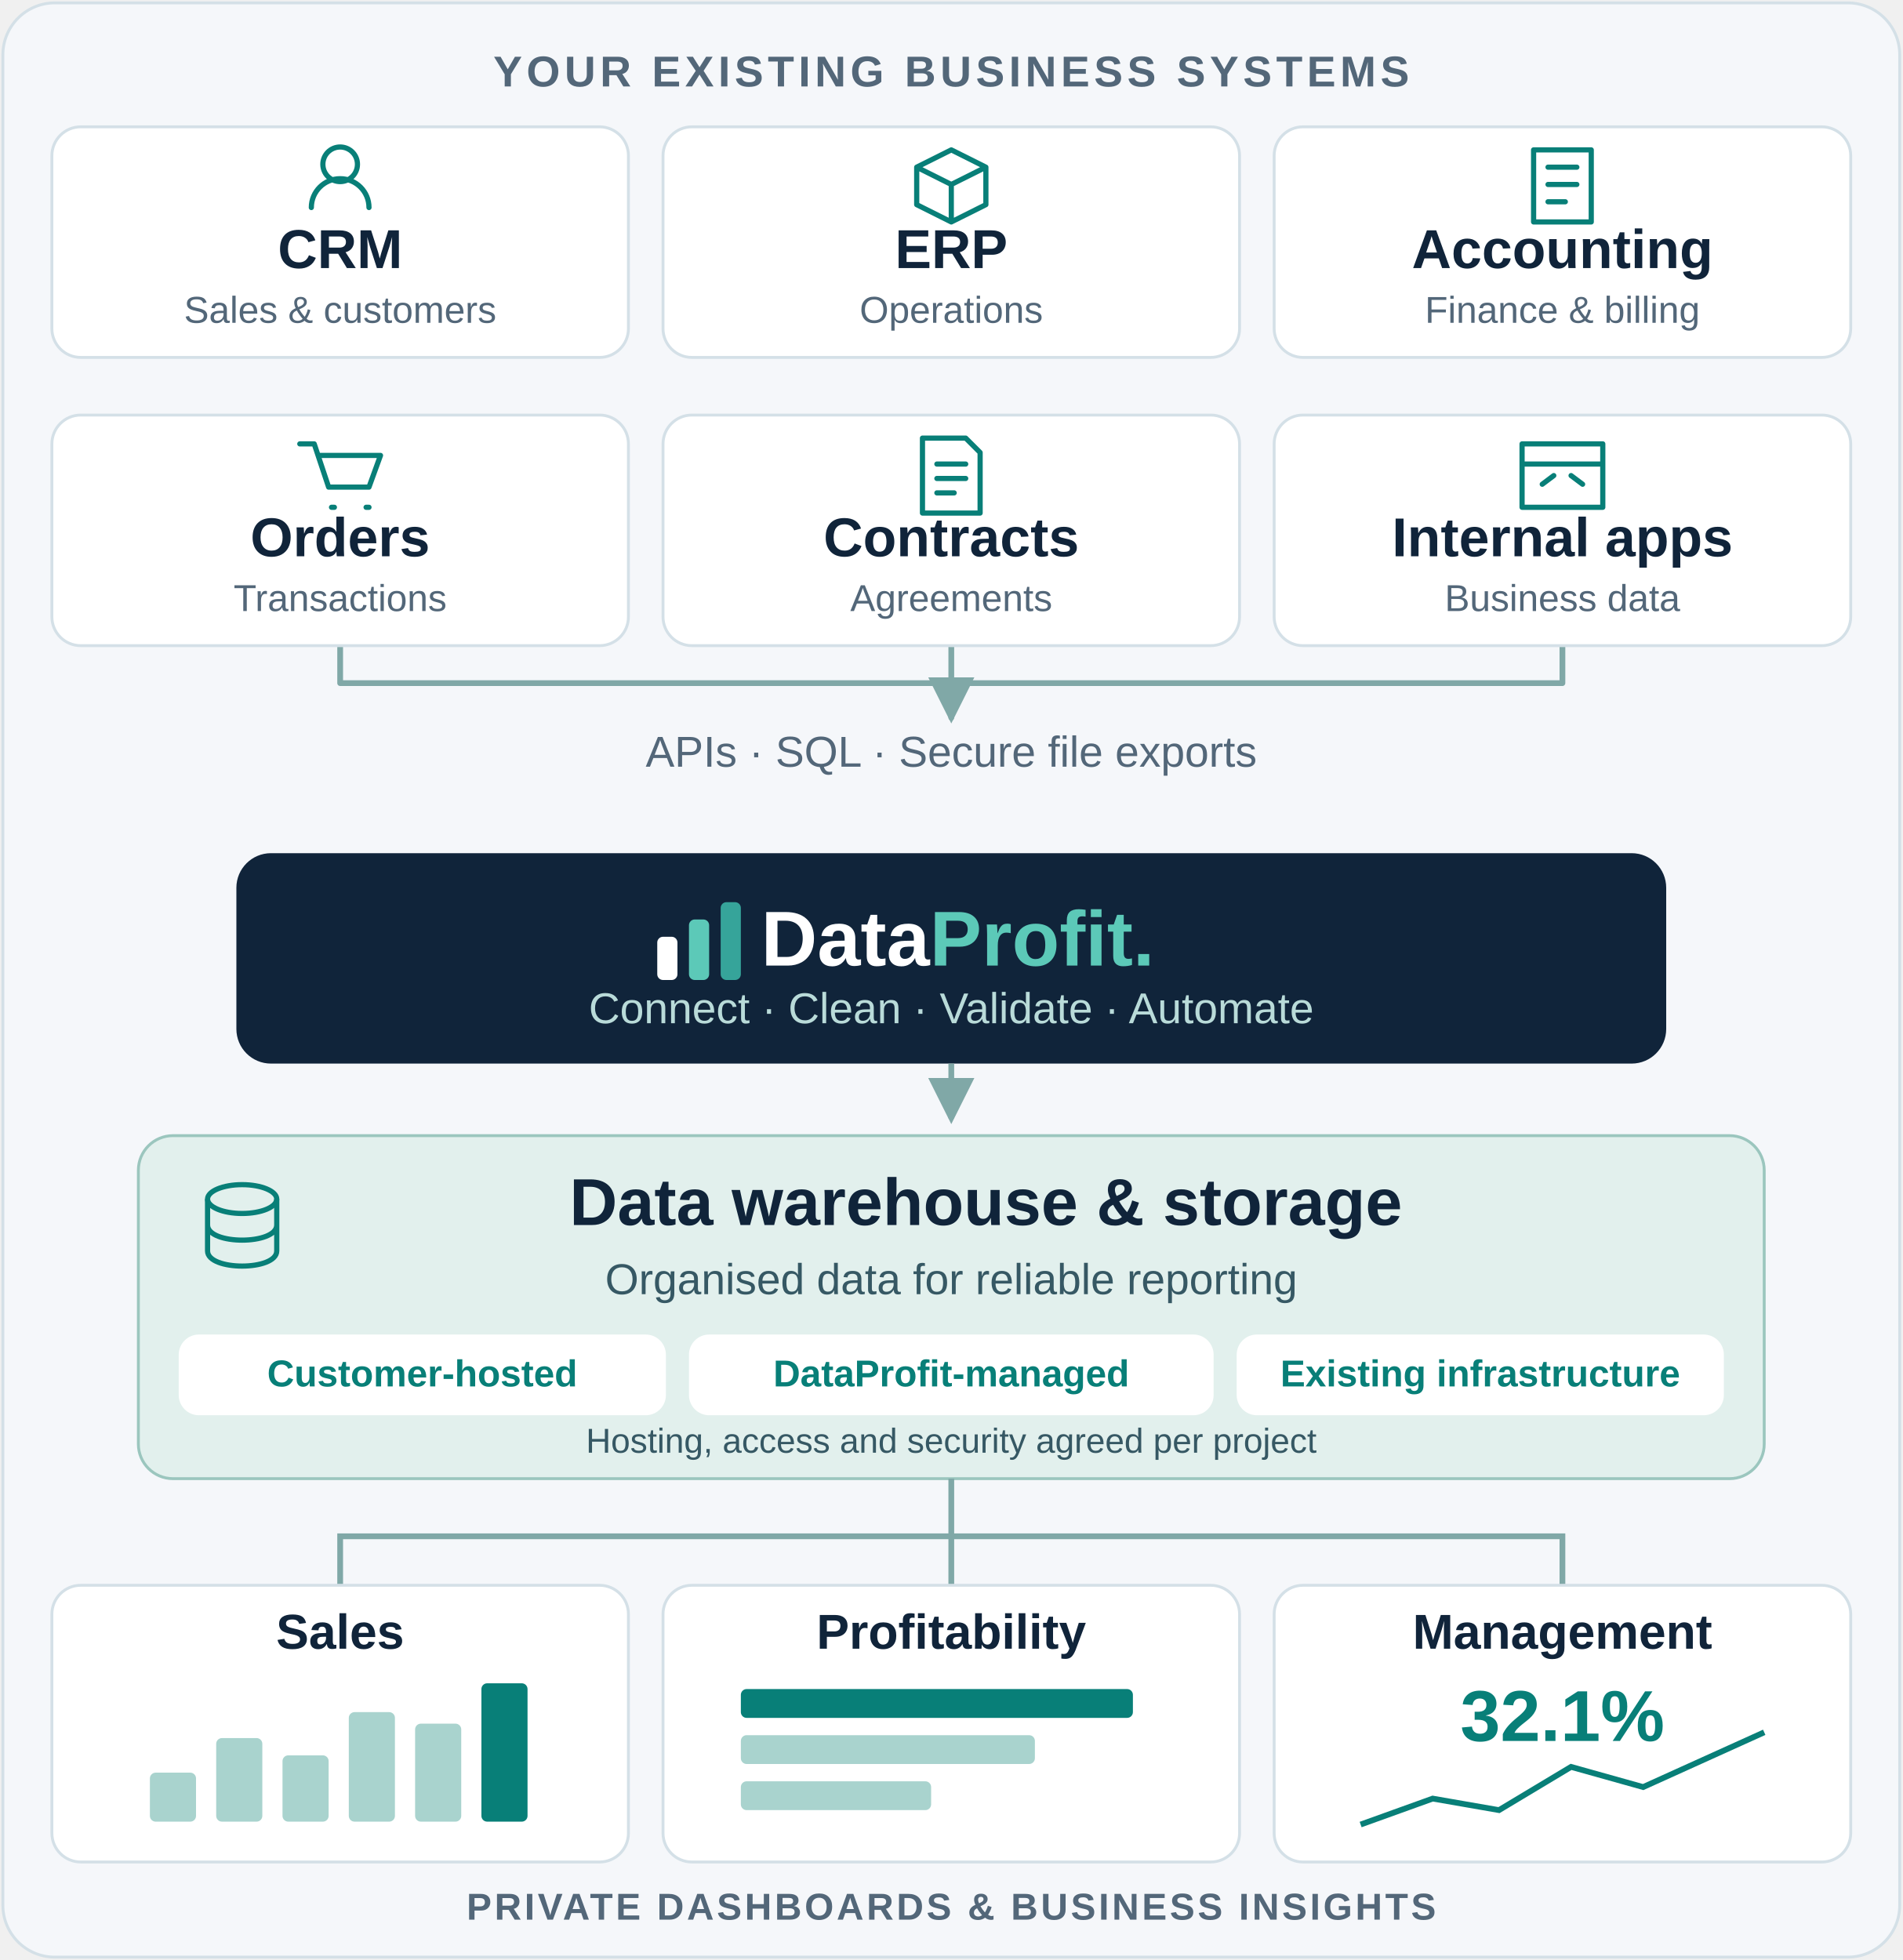
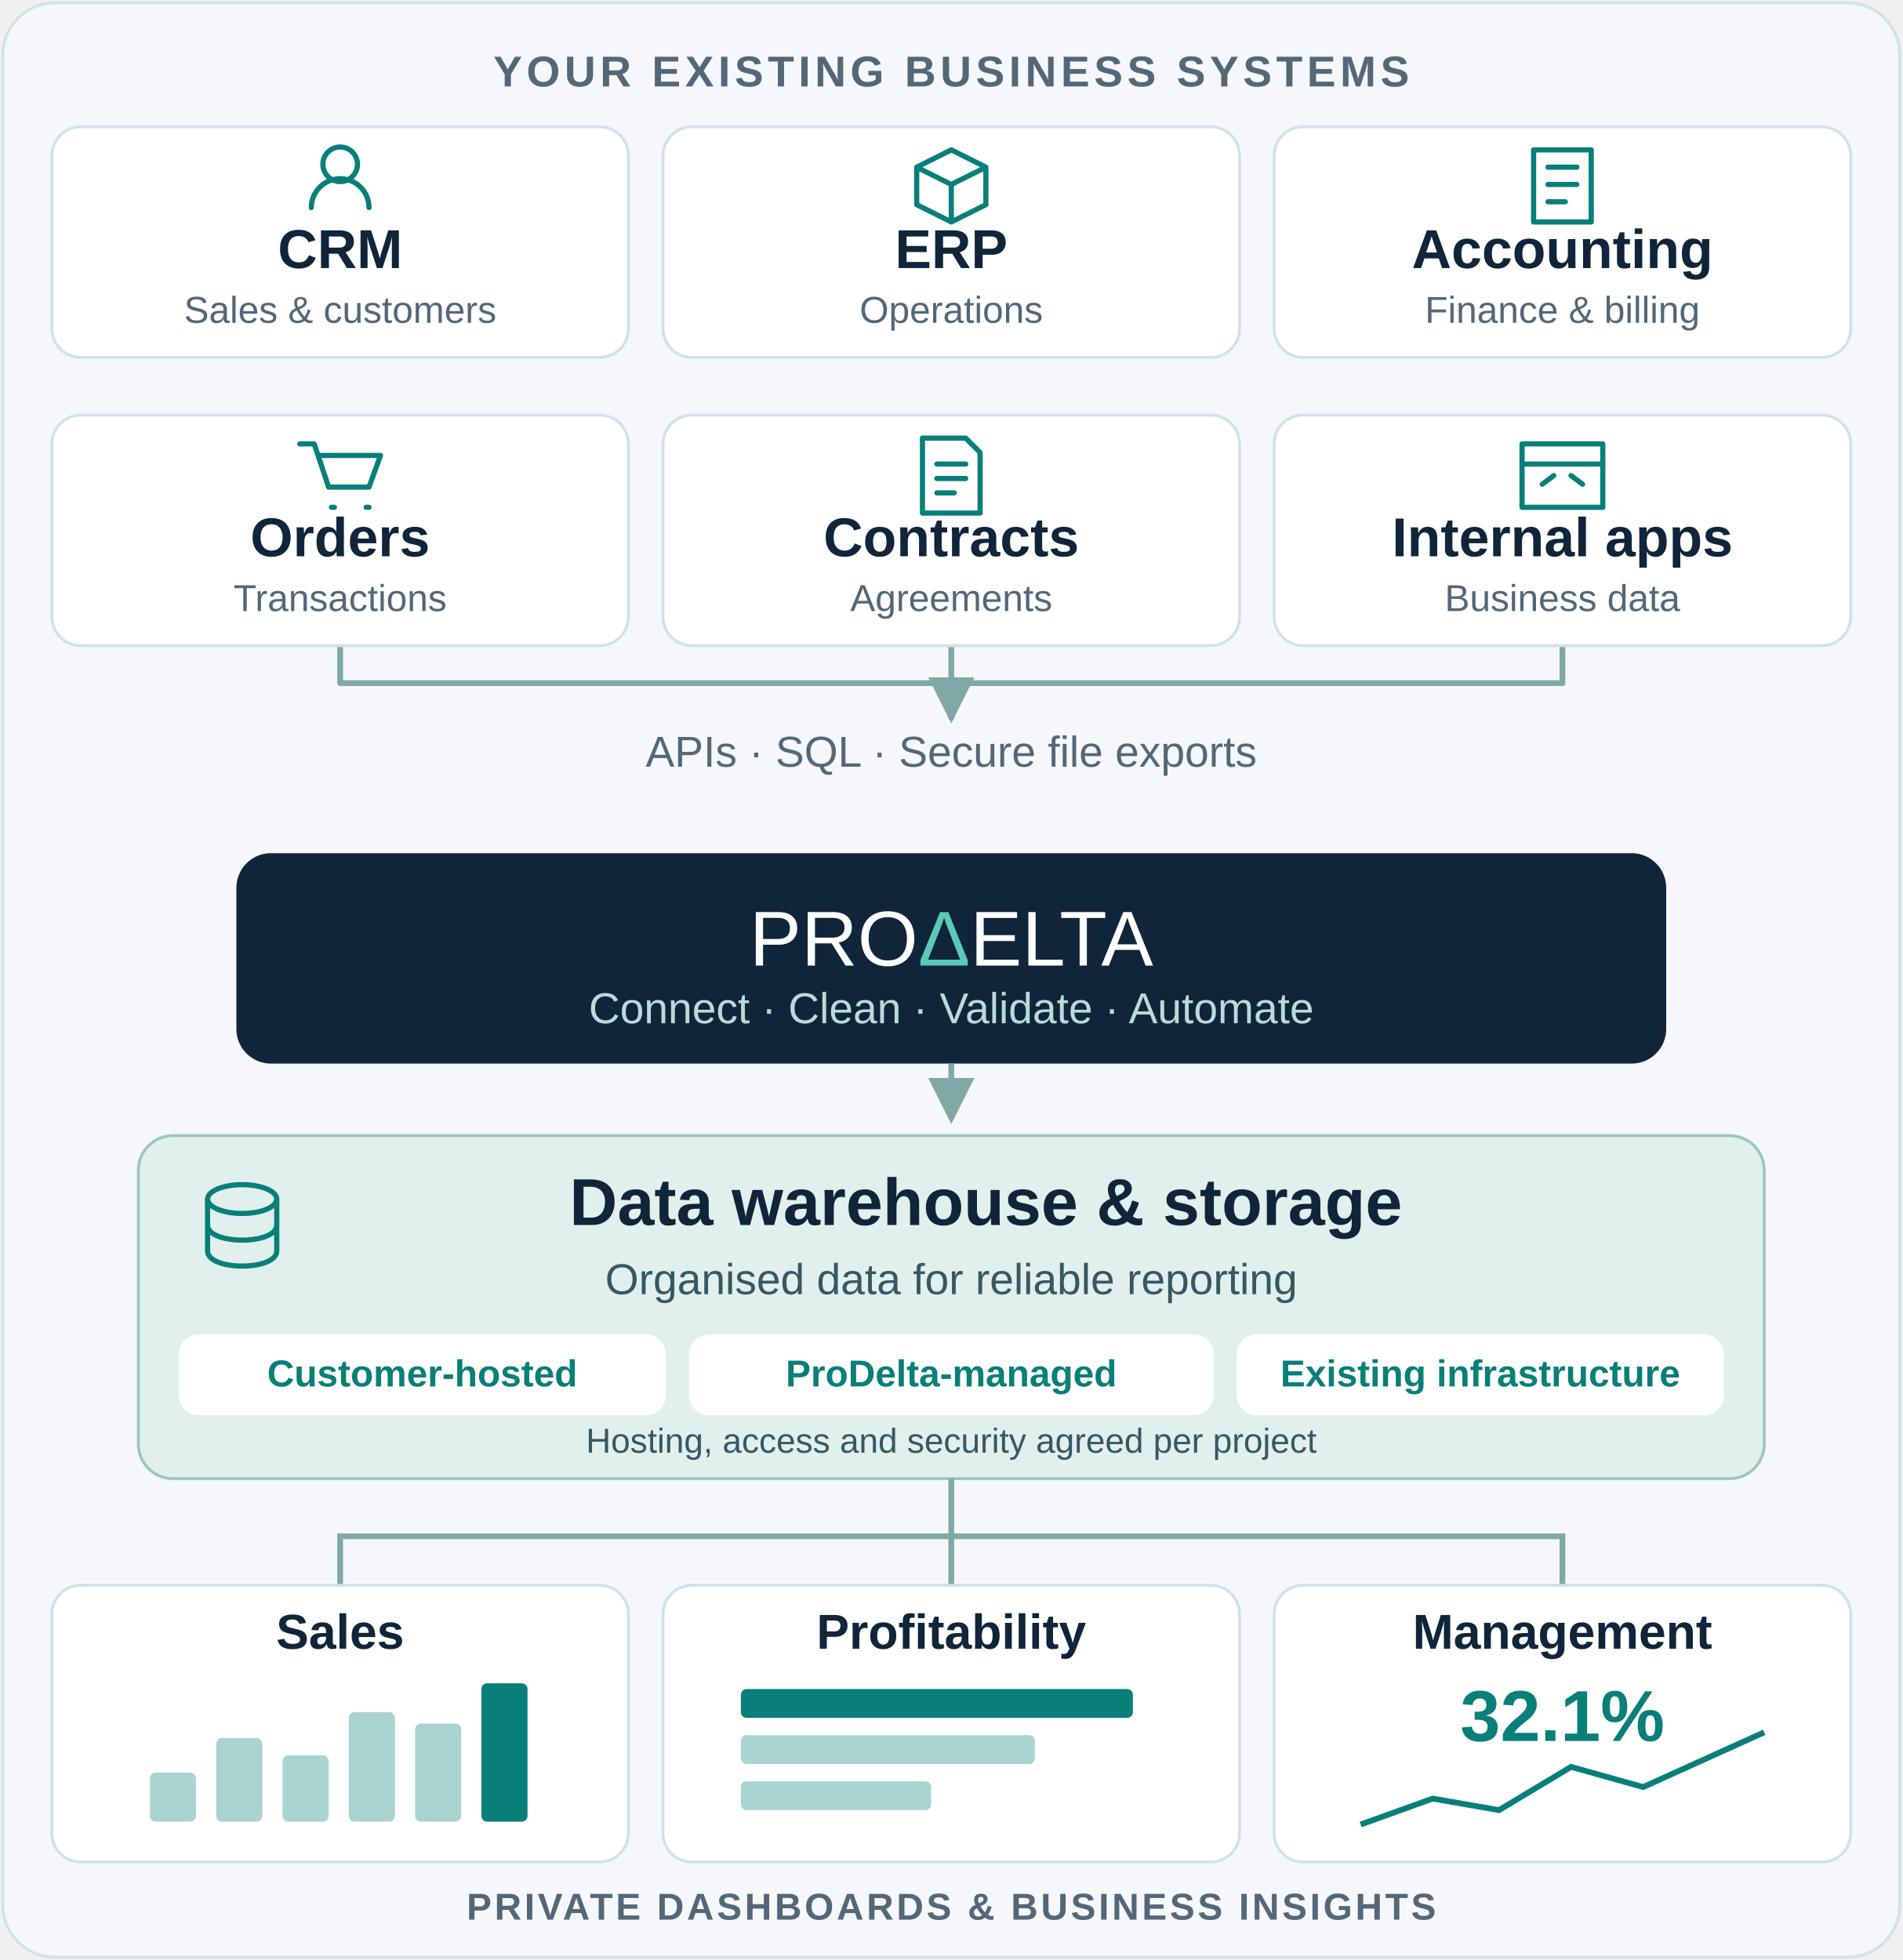
<svg xmlns="http://www.w3.org/2000/svg" viewBox="0 0 660 680" role="img" aria-labelledby="title desc">
  <defs>
    <marker id="arrow" markerWidth="8" markerHeight="8" refX="7" refY="4" orient="auto">
      <path d="M0 0L8 4 0 8Z" fill="#80a8a7" />
    </marker>
  </defs>
  <rect x="1" y="1" width="658" height="678" rx="18" fill="#f5f7fa" stroke="#d4e0e7" />
  <g font-family="system-ui,Arial,sans-serif" text-anchor="middle">
    <text x="330" y="30" font-size="15" font-weight="700" letter-spacing="1.5" fill="#536779">YOUR EXISTING BUSINESS SYSTEMS</text>
    <g fill="none" stroke="#80a8a7" stroke-width="2" stroke-linecap="round" stroke-linejoin="round">
      <path d="M118 224V237H542V224" />
      <path d="M330 224V249" marker-end="url(#arrow)" />
    </g>
    <rect x="18" y="44" width="200" height="80" rx="10" fill="#fff" stroke="#d4e0e7" />
    <g transform="translate(118 66)" fill="none" stroke="#087f78" stroke-width="1.8" stroke-linecap="round" stroke-linejoin="round">
      <path d="M-10 6a10 10 0 0 1 20 0M0 -3a6 6 0 1 0 0-12a6 6 0 1 0 0 12" />
    </g>
    <text x="118" y="93" font-size="19" font-weight="700" fill="#10243a">CRM</text>
    <text x="118" y="112" font-size="13" fill="#536779">Sales &amp; customers</text>
    <rect x="230" y="44" width="200" height="80" rx="10" fill="#fff" stroke="#d4e0e7" />
    <g transform="translate(330 66)" fill="none" stroke="#087f78" stroke-width="1.8" stroke-linecap="round" stroke-linejoin="round">
      <path d="M-12 -8L0 -14 12 -8 0 -2Z M-12 -8V5L0 11 12 5V-8M0 -2V11" />
    </g>
    <text x="330" y="93" font-size="19" font-weight="700" fill="#10243a">ERP</text>
    <text x="330" y="112" font-size="13" fill="#536779">Operations</text>
    <rect x="442" y="44" width="200" height="80" rx="10" fill="#fff" stroke="#d4e0e7" />
    <g transform="translate(542 66)" fill="none" stroke="#087f78" stroke-width="1.8" stroke-linecap="round" stroke-linejoin="round">
      <path d="M-10 -14H10V11H-10ZM-5 -8H5M-5 -2H5M-5 4H1" />
    </g>
    <text x="542" y="93" font-size="19" font-weight="700" fill="#10243a">Accounting</text>
    <text x="542" y="112" font-size="13" fill="#536779">Finance &amp; billing</text>
    <rect x="18" y="144" width="200" height="80" rx="10" fill="#fff" stroke="#d4e0e7" />
    <g transform="translate(118 166)" fill="none" stroke="#087f78" stroke-width="1.8" stroke-linecap="round" stroke-linejoin="round">
      <path d="M-14 -12H-9L-4 3H10L14 -8H-7M-3 10h1M9 10h1" />
    </g>
    <text x="118" y="193" font-size="19" font-weight="700" fill="#10243a">Orders</text>
    <text x="118" y="212" font-size="13" fill="#536779">Transactions</text>
    <rect x="230" y="144" width="200" height="80" rx="10" fill="#fff" stroke="#d4e0e7" />
    <g transform="translate(330 166)" fill="none" stroke="#087f78" stroke-width="1.8" stroke-linecap="round" stroke-linejoin="round">
      <path d="M-10 -14H5L10 -9V12H-10ZM-5 -5H5M-5 0H5M-5 5H1" />
    </g>
    <text x="330" y="193" font-size="19" font-weight="700" fill="#10243a">Contracts</text>
    <text x="330" y="212" font-size="13" fill="#536779">Agreements</text>
    <rect x="442" y="144" width="200" height="80" rx="10" fill="#fff" stroke="#d4e0e7" />
    <g transform="translate(542 166)" fill="none" stroke="#087f78" stroke-width="1.8" stroke-linecap="round" stroke-linejoin="round">
      <path d="M-14 -12H14V10H-14ZM-14 -5H14M-7 2L-3 -1M7 2L3 -1" />
    </g>
    <text x="542" y="193" font-size="19" font-weight="700" fill="#10243a">Internal apps</text>
    <text x="542" y="212" font-size="13" fill="#536779">Business data</text>
    <text x="330" y="266" font-size="15" fill="#536779">APIs · SQL · Secure file exports</text>
    <rect x="82" y="296" width="496" height="73" rx="12" fill="#10243a" />
-     <g transform="translate(228 313)">
-       <rect width="7" height="15" y="12" rx="2" fill="#fff" />
-       <rect x="11" width="7" height="21" y="6" rx="2" fill="#5cc9b8" />
-       <rect x="22" width="7" height="27" rx="2" fill="#36a49a" />
-     </g>
-     <text x="264" y="335" text-anchor="start" font-size="27" font-weight="700" fill="#fff">Data<tspan fill="#5cc9b8">Profit.</tspan>
-     </text>
+     <text x="330" y="335" text-anchor="middle" font-size="27" font-weight="500" fill="#fff">PRO<tspan fill="#5cc9b8">Δ</tspan>ELTA</text>
    <text x="330" y="355" font-size="15" fill="#b9dbd9">Connect · Clean · Validate · Automate</text>
    <path d="M330 369V388" stroke="#80a8a7" stroke-width="2" marker-end="url(#arrow)" />
    <rect x="48" y="394" width="564" height="119" rx="12" fill="#e2f0ed" stroke="#9bc6be" />
    <g transform="translate(84 424)" fill="none" stroke="#087f78" stroke-width="1.8">
      <ellipse cy="-8" rx="12" ry="5" />
      <path d="M-12 -8V10C-12 17 12 17 12 10V-8M-12 1C-12 8 12 8 12 1" />
    </g>
    <text x="342" y="425" font-size="23" font-weight="700" fill="#10243a">Data warehouse &amp; storage</text>
    <text x="330" y="449" font-size="15" fill="#365864">Organised data for reliable reporting</text>
    <g font-size="13" font-weight="600" fill="#087f78">
      <rect x="62" y="463" width="169" height="28" rx="7" fill="#fff" />
      <text x="146.5" y="481">Customer-hosted</text>
      <rect x="239" y="463" width="182" height="28" rx="7" fill="#fff" />
-       <text x="330" y="481">DataProfit-managed</text>
+       <text x="330" y="481">ProDelta-managed</text>
      <rect x="429" y="463" width="169" height="28" rx="7" fill="#fff" />
      <text x="513.5" y="481">Existing infrastructure</text>
    </g>
    <text x="330" y="504" font-size="12" fill="#365864">Hosting, access and security agreed per project</text>
    <path d="M330 513V533H118V550M330 533V550M330 533H542V550" stroke="#80a8a7" stroke-width="2" fill="none" />
    <rect x="18" y="550" width="200" height="96" rx="10" fill="#fff" stroke="#d4e0e7" />
    <text x="118" y="572" font-size="17" font-weight="700" fill="#10243a">Sales</text>
    <rect x="52" y="615" width="16" height="17" rx="2" fill="#a9d3ce" />
    <rect x="75" y="603" width="16" height="29" rx="2" fill="#a9d3ce" />
    <rect x="98" y="609" width="16" height="23" rx="2" fill="#a9d3ce" />
    <rect x="121" y="594" width="16" height="38" rx="2" fill="#a9d3ce" />
    <rect x="144" y="598" width="16" height="34" rx="2" fill="#a9d3ce" />
    <rect x="167" y="584" width="16" height="48" rx="2" fill="#087f78" />
    <rect x="230" y="550" width="200" height="96" rx="10" fill="#fff" stroke="#d4e0e7" />
    <text x="330" y="572" font-size="17" font-weight="700" fill="#10243a">Profitability</text>
    <rect x="257" y="586" width="136" height="10" rx="2" fill="#087f78" />
    <rect x="257" y="602" width="102" height="10" rx="2" fill="#a9d3ce" />
    <rect x="257" y="618" width="66" height="10" rx="2" fill="#a9d3ce" />
    <rect x="442" y="550" width="200" height="96" rx="10" fill="#fff" stroke="#d4e0e7" />
    <text x="542" y="572" font-size="17" font-weight="700" fill="#10243a">Management</text>
    <text x="542" y="604" font-size="25" font-weight="700" fill="#087f78">32.1%</text>
    <path d="M472 633l25 -9 23 4 25 -15 25 7 42 -19" stroke="#087f78" stroke-width="2" fill="none" />
    <text x="330" y="666" font-size="13" letter-spacing="1" font-weight="700" fill="#536779">PRIVATE DASHBOARDS &amp; BUSINESS INSIGHTS</text>
  </g>
</svg>
